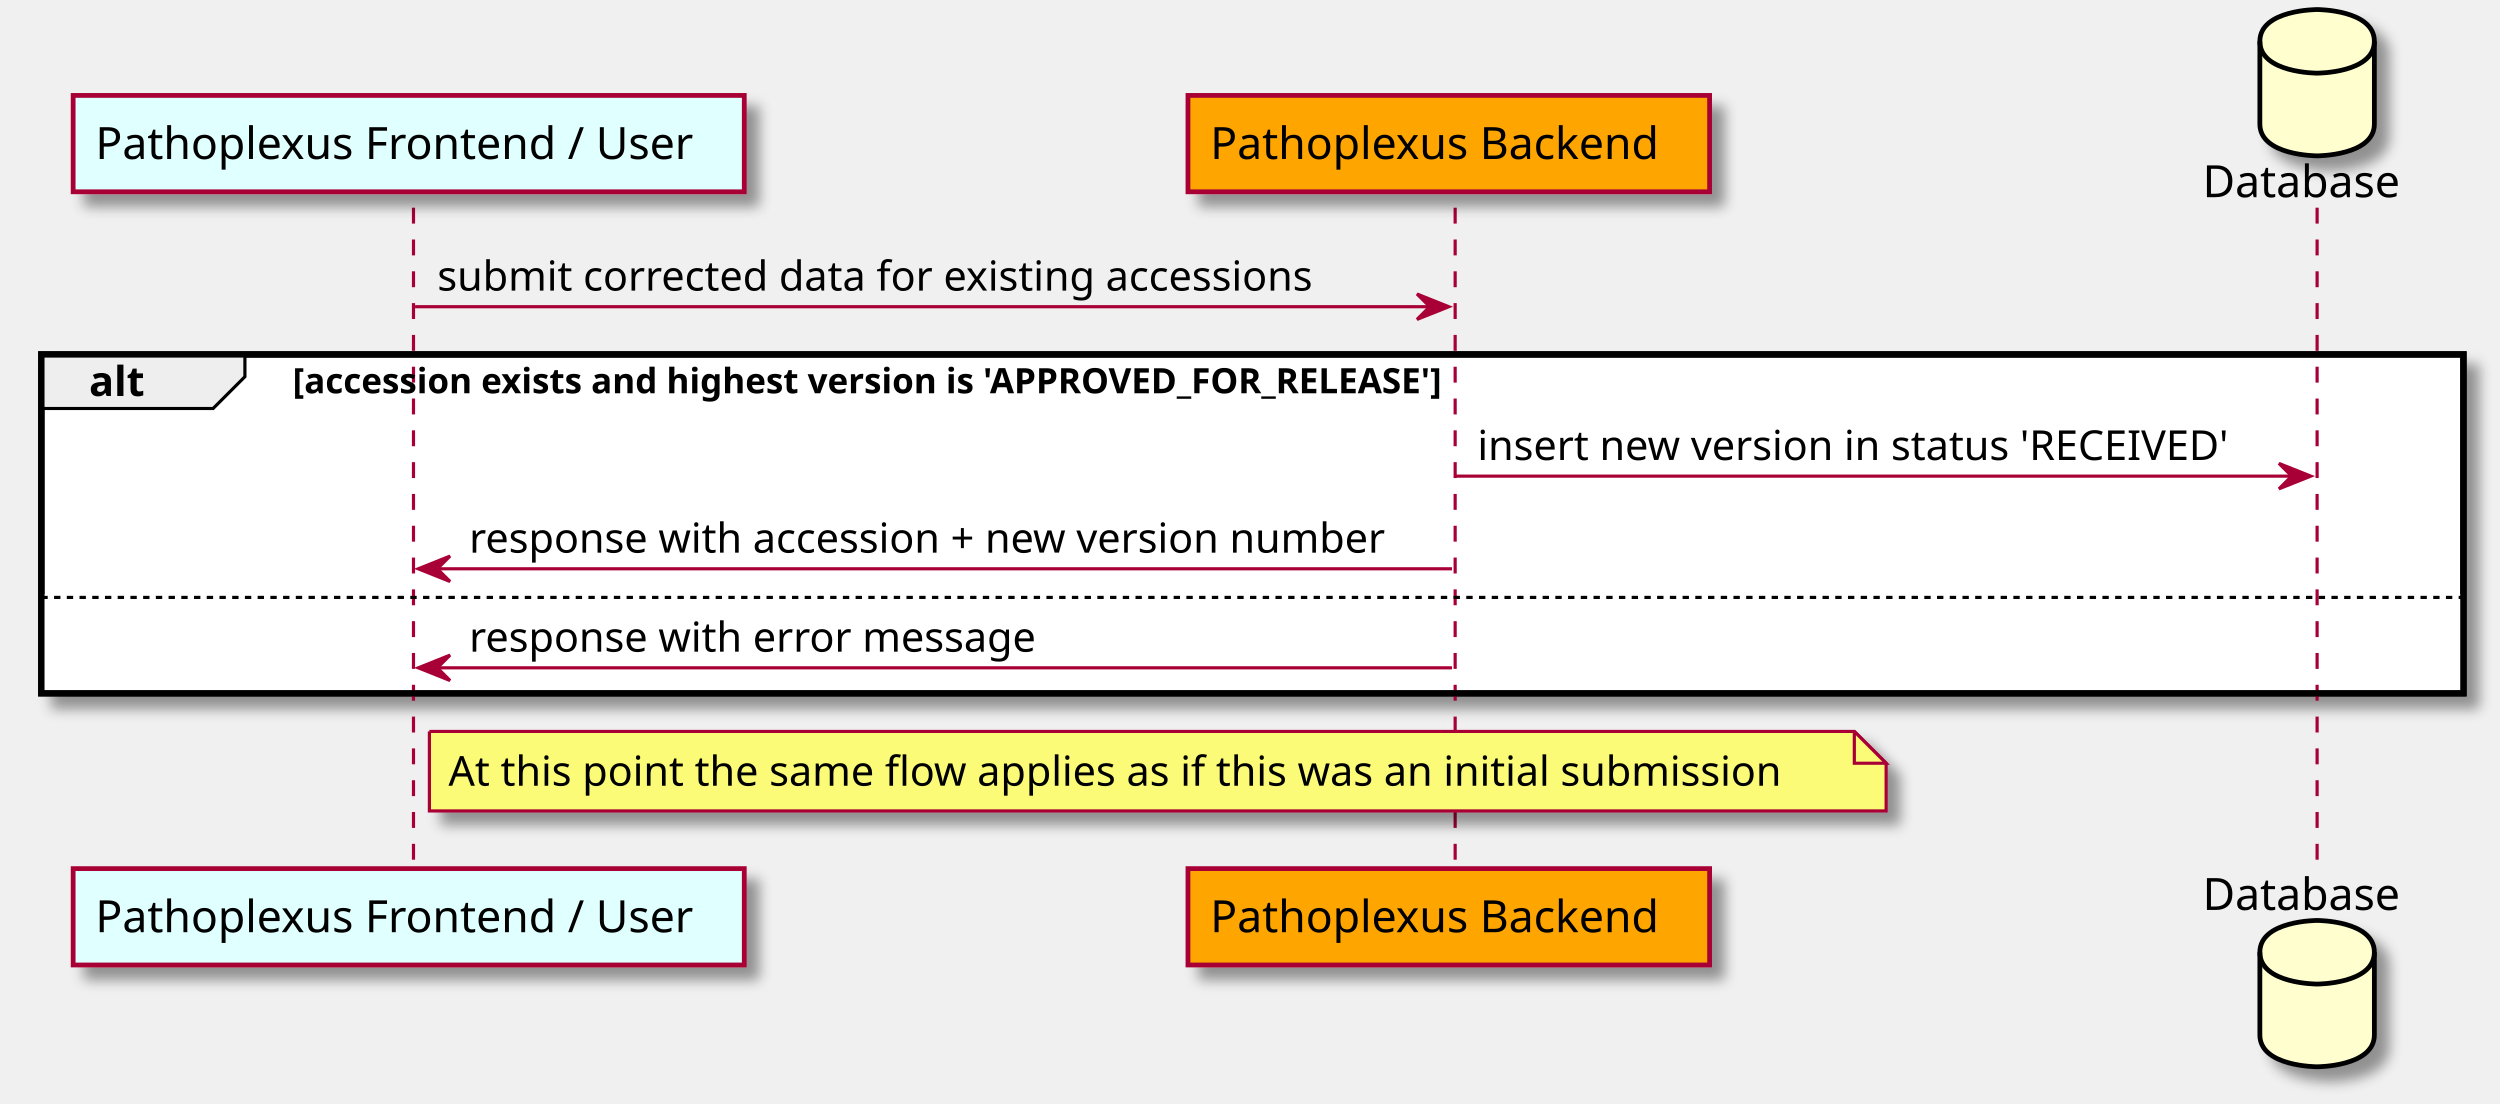
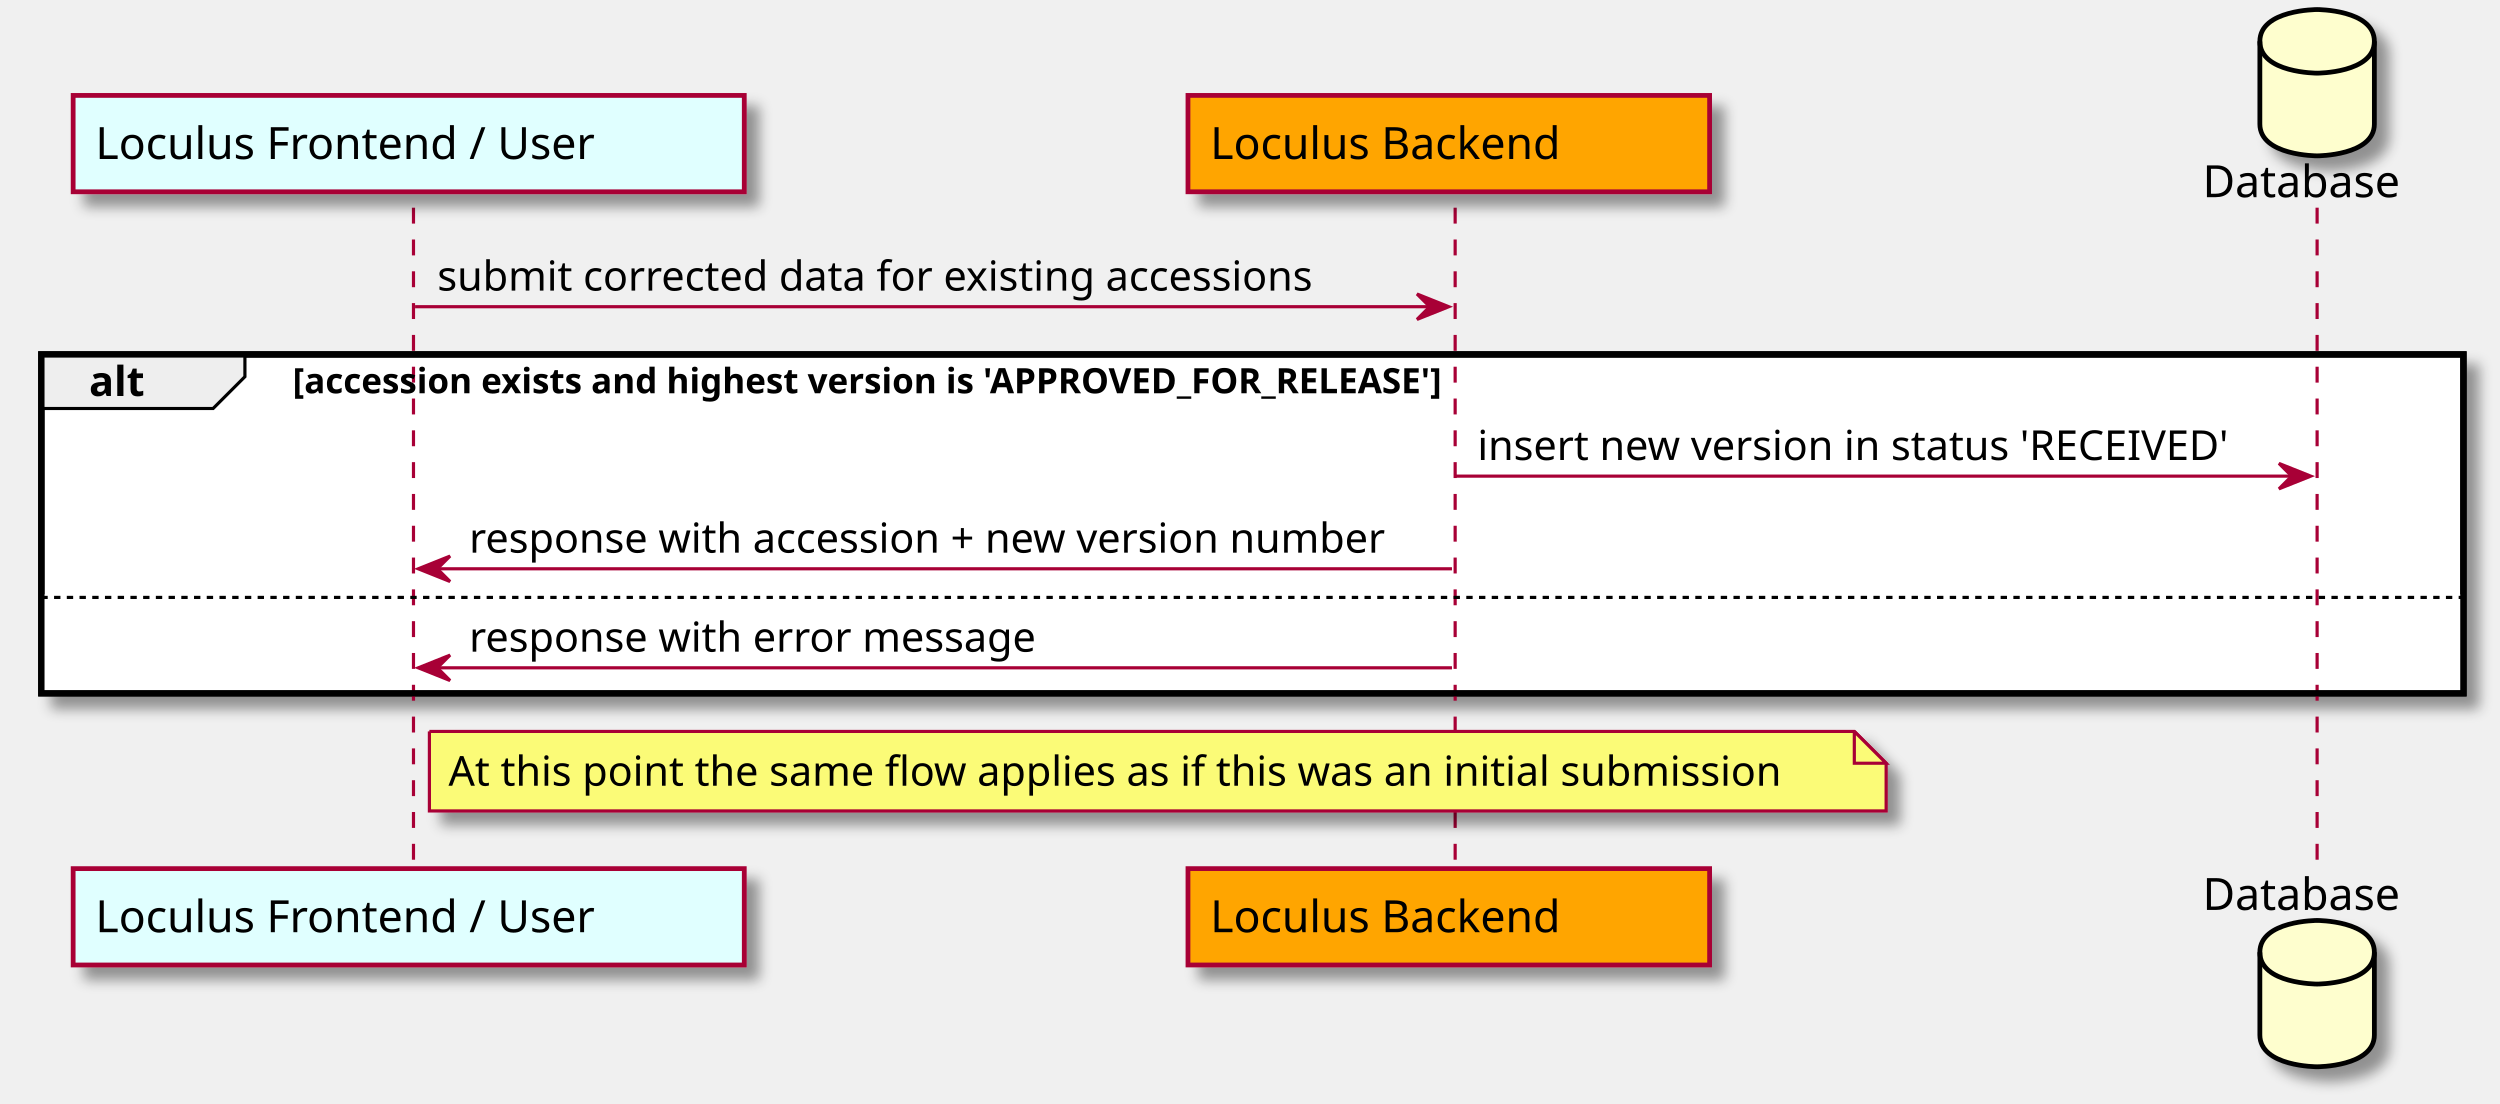
<svg xmlns="http://www.w3.org/2000/svg" contentScriptType="application/ecmascript" contentStyleType="text/css" height="347px" preserveAspectRatio="none" style="width:786px;height:347px;" version="1.1" viewBox="0 0 786 347" width="786px" zoomAndPan="magnify">
  <defs>
    <filter height="300%" id="f10n8hi4q4nmrg" width="300%" x="-1" y="-1">
      <feGaussianBlur result="blurOut" stdDeviation="2.0" />
      <feColorMatrix in="blurOut" result="blurOut2" type="matrix" values="0 0 0 0 0 0 0 0 0 0 0 0 0 0 0 0 0 0 .4 0" />
      <feOffset dx="4.0" dy="4.0" in="blurOut2" result="blurOut3" />
      <feBlend in="SourceGraphic" in2="blurOut3" mode="normal" />
    </filter>
  </defs>
  <g>
    <rect fill="#FFFFFF" filter="url(#f10n8hi4q4nmrg)" height="106.531" style="stroke: #000000; stroke-width: 2.0;" width="761.5" x="13" y="111.43" />
    <rect fill="#FFFFFF" height="31.133" style="stroke: none; stroke-width: 1.0;" width="761.5" x="13" y="186.828" />
    <line style="stroke: #A80036; stroke-width: 1.0; stroke-dasharray: 5.0,5.0;" x1="130" x2="130" y1="65.297" y2="274.094" />
    <line style="stroke: #A80036; stroke-width: 1.0; stroke-dasharray: 5.0,5.0;" x1="457.5" x2="457.5" y1="65.297" y2="274.094" />
    <line style="stroke: #A80036; stroke-width: 1.0; stroke-dasharray: 5.0,5.0;" x1="728.5" x2="728.5" y1="65.297" y2="274.094" />
    <rect fill="#E0FFFF" filter="url(#f10n8hi4q4nmrg)" height="30.297" style="stroke: #A80036; stroke-width: 1.5;" width="211" x="23" y="30" />
-     <text fill="#000000" font-family="sans-serif" font-size="14" lengthAdjust="spacingAndGlyphs" textLength="197" x="30" y="49.995">Pathoplexus Frontend / User</text>
+     <text fill="#000000" font-family="sans-serif" font-size="14" lengthAdjust="spacingAndGlyphs" textLength="197" x="30" y="49.995">Loculus Frontend / User</text>
    <rect fill="#E0FFFF" filter="url(#f10n8hi4q4nmrg)" height="30.297" style="stroke: #A80036; stroke-width: 1.5;" width="211" x="23" y="273.094" />
-     <text fill="#000000" font-family="sans-serif" font-size="14" lengthAdjust="spacingAndGlyphs" textLength="197" x="30" y="293.089">Pathoplexus Frontend / User</text>
+     <text fill="#000000" font-family="sans-serif" font-size="14" lengthAdjust="spacingAndGlyphs" textLength="197" x="30" y="293.089">Loculus Frontend / User</text>
    <rect fill="#FFA500" filter="url(#f10n8hi4q4nmrg)" height="30.297" style="stroke: #A80036; stroke-width: 1.5;" width="164" x="373.5" y="30" />
-     <text fill="#000000" font-family="sans-serif" font-size="14" lengthAdjust="spacingAndGlyphs" textLength="150" x="380.5" y="49.995">Pathoplexus Backend</text>
+     <text fill="#000000" font-family="sans-serif" font-size="14" lengthAdjust="spacingAndGlyphs" textLength="150" x="380.5" y="49.995">Loculus Backend</text>
    <rect fill="#FFA500" filter="url(#f10n8hi4q4nmrg)" height="30.297" style="stroke: #A80036; stroke-width: 1.5;" width="164" x="373.5" y="273.094" />
-     <text fill="#000000" font-family="sans-serif" font-size="14" lengthAdjust="spacingAndGlyphs" textLength="150" x="380.5" y="293.089">Pathoplexus Backend</text>
+     <text fill="#000000" font-family="sans-serif" font-size="14" lengthAdjust="spacingAndGlyphs" textLength="150" x="380.5" y="293.089">Loculus Backend</text>
    <text fill="#000000" font-family="sans-serif" font-size="14" lengthAdjust="spacingAndGlyphs" textLength="66" x="692.5" y="61.995">Database</text>
    <path d="M710.5,13 C710.5,3 728.5,3 728.5,3 C728.5,3 746.5,3 746.5,13 L746.5,39 C746.5,49 728.5,49 728.5,49 C728.5,49 710.5,49 710.5,39 L710.5,13 " fill="#FEFECE" filter="url(#f10n8hi4q4nmrg)" style="stroke: #000000; stroke-width: 1.5;" />
    <path d="M710.5,13 C710.5,23 728.5,23 728.5,23 C728.5,23 746.5,23 746.5,13 " fill="none" style="stroke: #000000; stroke-width: 1.5;" />
    <text fill="#000000" font-family="sans-serif" font-size="14" lengthAdjust="spacingAndGlyphs" textLength="66" x="692.5" y="286.089">Database</text>
    <path d="M710.5,299.391 C710.5,289.391 728.5,289.391 728.5,289.391 C728.5,289.391 746.5,289.391 746.5,299.391 L746.5,325.391 C746.5,335.391 728.5,335.391 728.5,335.391 C728.5,335.391 710.5,335.391 710.5,325.391 L710.5,299.391 " fill="#FEFECE" filter="url(#f10n8hi4q4nmrg)" style="stroke: #000000; stroke-width: 1.5;" />
    <path d="M710.5,299.391 C710.5,309.391 728.5,309.391 728.5,309.391 C728.5,309.391 746.5,309.391 746.5,299.391 " fill="none" style="stroke: #000000; stroke-width: 1.5;" />
    <polygon fill="#A80036" points="445.5,92.43,455.5,96.43,445.5,100.43,449.5,96.43" style="stroke: #A80036; stroke-width: 1.0;" />
    <line style="stroke: #A80036; stroke-width: 1.0;" x1="130.5" x2="451.5" y1="96.43" y2="96.43" />
    <text fill="#000000" font-family="sans-serif" font-size="13" lengthAdjust="spacingAndGlyphs" textLength="290" x="137.5" y="91.364">submit corrected data for existing accessions</text>
    <path d="M13,111.43 L77,111.43 L77,118.43 L67,128.43 L13,128.43 L13,111.43 " fill="#EEEEEE" style="stroke: #000000; stroke-width: 1.0;" />
    <rect fill="none" height="106.531" style="stroke: #000000; stroke-width: 2.0;" width="761.5" x="13" y="111.43" />
    <text fill="#000000" font-family="sans-serif" font-size="13" font-weight="bold" lengthAdjust="spacingAndGlyphs" textLength="19" x="28" y="124.497">alt</text>
    <text fill="#000000" font-family="sans-serif" font-size="11" font-weight="bold" lengthAdjust="spacingAndGlyphs" textLength="432" x="92" y="123.64">[accession exists and highest version is 'APPROVED_FOR_RELEASE']</text>
    <polygon fill="#A80036" points="716.5,145.695,726.5,149.695,716.5,153.695,720.5,149.695" style="stroke: #A80036; stroke-width: 1.0;" />
    <line style="stroke: #A80036; stroke-width: 1.0;" x1="457.5" x2="722.5" y1="149.695" y2="149.695" />
    <text fill="#000000" font-family="sans-serif" font-size="13" lengthAdjust="spacingAndGlyphs" textLength="247" x="464.5" y="144.629">insert new version in status 'RECEIVED'</text>
    <polygon fill="#A80036" points="141.5,174.828,131.5,178.828,141.5,182.828,137.5,178.828" style="stroke: #A80036; stroke-width: 1.0;" />
    <line style="stroke: #A80036; stroke-width: 1.0;" x1="135.5" x2="456.5" y1="178.828" y2="178.828" />
    <text fill="#000000" font-family="sans-serif" font-size="13" lengthAdjust="spacingAndGlyphs" textLength="303" x="147.5" y="173.762">response with accession + new version number</text>
    <line style="stroke: #000000; stroke-width: 1.0; stroke-dasharray: 2.0,2.0;" x1="13" x2="774.5" y1="187.828" y2="187.828" />
    <polygon fill="#A80036" points="141.5,205.961,131.5,209.961,141.5,213.961,137.5,209.961" style="stroke: #A80036; stroke-width: 1.0;" />
    <line style="stroke: #A80036; stroke-width: 1.0;" x1="135.5" x2="456.5" y1="209.961" y2="209.961" />
    <text fill="#000000" font-family="sans-serif" font-size="13" lengthAdjust="spacingAndGlyphs" textLength="186" x="147.5" y="204.895">response with error message</text>
    <path d="M135,229.961 L135,254.961 L593,254.961 L593,239.961 L583,229.961 L135,229.961 " fill="#FBFB77" filter="url(#f10n8hi4q4nmrg)" style="stroke: #A80036; stroke-width: 1.0;" />
    <path d="M583,229.961 L583,239.961 L593,239.961 L583,229.961 " fill="#FBFB77" style="stroke: #A80036; stroke-width: 1.0;" />
    <text fill="#000000" font-family="sans-serif" font-size="13" lengthAdjust="spacingAndGlyphs" textLength="437" x="141" y="247.028">At this point the same flow applies as if this was an initial submission</text>
  </g>
</svg>
